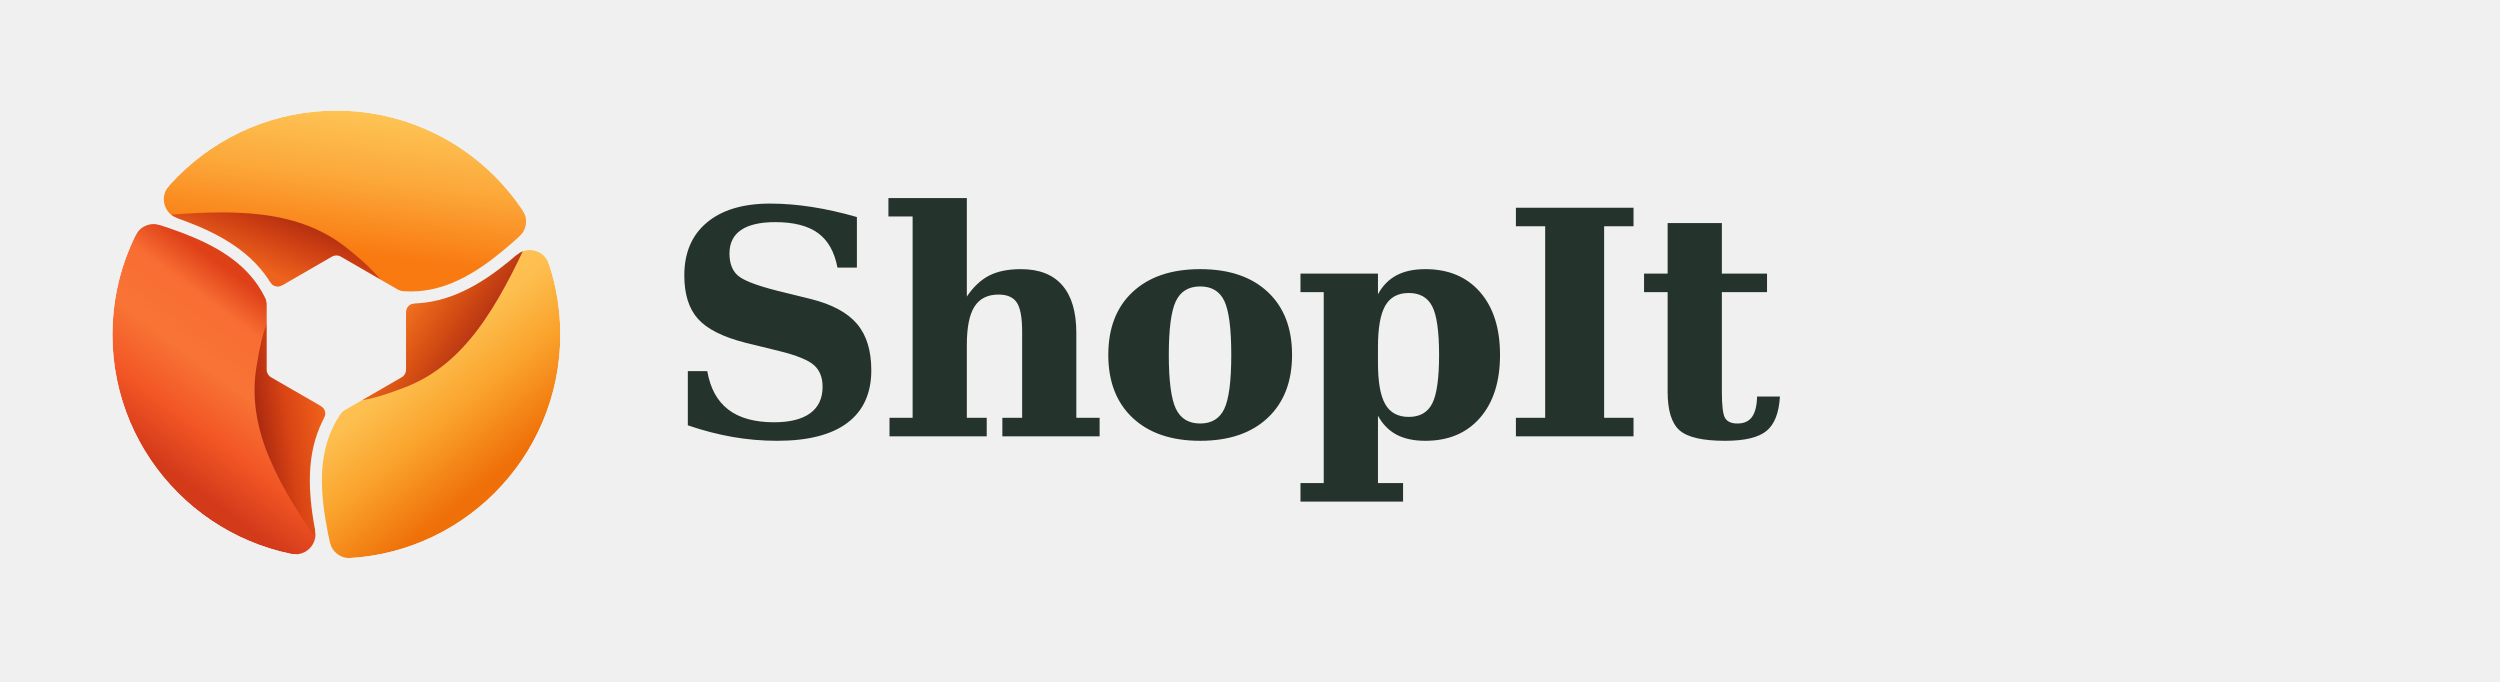
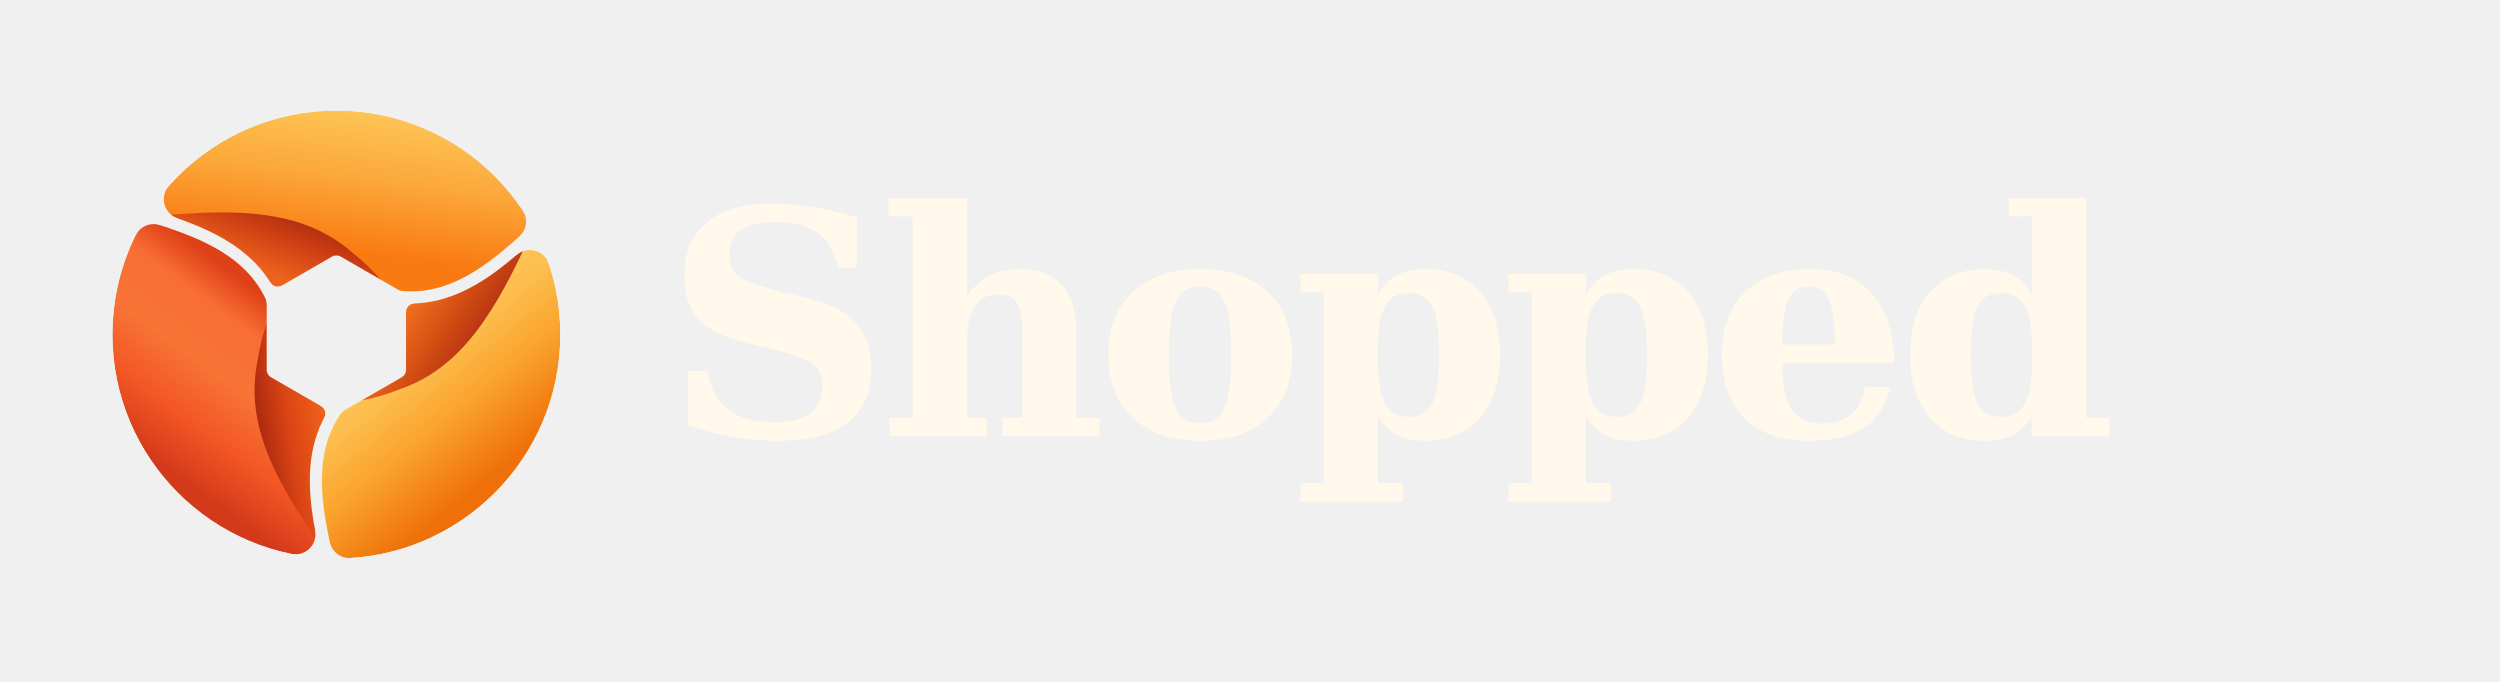
<svg xmlns="http://www.w3.org/2000/svg" width="1100" height="300" viewBox="0 0 1100 300" role="img">
  <g transform="translate(30.0,32.0) scale(2.95)" aria-hidden="true">
    <defs>
      <linearGradient id="paint0_linear_2206_5847" x1="65.43" x2="49.22" y1="58.51" y2="38.67" gradientUnits="userSpaceOnUse">
        <stop stop-color="#EF7008" offset="0" />
        <stop stop-color="#FAA42D" offset=".438" />
        <stop stop-color="#FDBF4F" offset=".774" />
        <stop stop-color="#FEC256" offset="1" />
      </linearGradient>
      <linearGradient id="paint1_linear_2206_5847" x1="61.02" x2="50.26" y1="41.24" y2="34.07" gradientUnits="userSpaceOnUse">
        <stop stop-color="#B12F13" offset="0" />
        <stop stop-color="#D64F13" offset=".486" />
        <stop stop-color="#F47421" offset="1" />
      </linearGradient>
      <linearGradient id="paint2_linear_2206_5847" x1="20.52" x2="37.95" y1="63.39" y2="39.67" gradientUnits="userSpaceOnUse">
        <stop stop-color="#D33A1A" offset="0" />
        <stop stop-color="#F25625" offset=".263" />
        <stop stop-color="#F87435" offset=".542" />
        <stop stop-color="#F86D33" offset=".815" />
        <stop stop-color="#DE4018" offset="1" />
      </linearGradient>
      <linearGradient id="paint3_linear_2206_5847" x1="26.2" x2="38.88" y1="50.79" y2="48.87" gradientUnits="userSpaceOnUse">
        <stop stop-color="#991F0F" offset="0" />
        <stop stop-color="#D94414" offset=".494" />
        <stop stop-color="#F4671B" offset="1" />
      </linearGradient>
      <linearGradient id="paint4_linear_2206_5847" x1="42.25" x2="44.86" y1="26.88" y2="6.346" gradientUnits="userSpaceOnUse">
        <stop stop-color="#F97A11" offset="0" />
        <stop stop-color="#FCA83A" offset=".545" />
        <stop stop-color="#FDC354" offset="1" />
      </linearGradient>
      <linearGradient id="paint5_linear_2206_5847" x1="33.69" x2="37.66" y1="31.29" y2="21.39" gradientUnits="userSpaceOnUse">
        <stop stop-color="#ED621D" offset="0" />
        <stop stop-color="#CE3F13" offset=".523" />
        <stop stop-color="#A4270F" offset="1" />
      </linearGradient>
      <path id="canonical-seam" d="M 47 33 C 58.5 35.9 66.5 26.1 74.121 19.35" />
      <path id="terminal-0" d="M 67.304 24.414 A 3 3 0 0 0 67.79 20.522 L 76.127 14.964 L 74.121 19.35 L 74.121 19.35 L 73.969 19.485 L 73.817 19.621 L 73.665 19.757 L 73.513 19.894 L 73.361 20.032 L 73.208 20.171 L 73.055 20.31 L 72.903 20.45 L 72.75 20.59 L 72.597 20.731 L 72.443 20.873 L 72.29 21.015 L 72.136 21.157 L 71.983 21.3 L 71.829 21.443 L 71.675 21.587 L 71.52 21.731 L 71.366 21.875 L 71.211 22.02 L 71.056 22.165 L 70.901 22.31 L 70.746 22.456 L 70.59 22.602 L 70.434 22.747 L 70.278 22.893 L 70.122 23.04 L 69.966 23.186 L 69.809 23.332 L 69.652 23.478 L 69.495 23.625 L 69.337 23.771 L 69.179 23.917 L 69.021 24.063 L 68.863 24.209 L 68.704 24.355 L 68.546 24.501 L 68.386 24.646 L 68.227 24.792 L 68.067 24.937 L 67.907 25.082 Z" />
      <path id="terminal-1" d="M 66.893 27.175 A 3 3 0 0 1 71.692 28.505 L 81.199 25.342 L 74.121 19.35 L 74.121 19.35 L 73.932 19.518 L 73.742 19.688 L 73.552 19.859 L 73.362 20.03 L 73.172 20.203 L 72.982 20.377 L 72.791 20.552 L 72.6 20.728 L 72.409 20.904 L 72.218 21.081 L 72.026 21.259 L 71.834 21.438 L 71.642 21.617 L 71.45 21.797 L 71.257 21.977 L 71.064 22.158 L 70.87 22.339 L 70.677 22.521 L 70.482 22.702 L 70.288 22.884 L 70.093 23.067 L 69.898 23.249 L 69.702 23.431 L 69.506 23.614 L 69.31 23.796 L 69.113 23.979 L 68.916 24.161 L 68.718 24.343 L 68.52 24.524 L 68.321 24.706 L 68.122 24.887 L 67.923 25.067 L 67.722 25.248 L 67.522 25.427 L 67.321 25.606 L 67.119 25.785 L 66.917 25.963 L 66.714 26.14 L 66.511 26.316 L 66.307 26.491 Z" />
      <path id="junction-0" d="M 49.798 32.566 A 1.3 1.3 0 0 1 49.261 32.397 L 47 33 L 47 33 L 47.07 33.017 L 47.139 33.035 L 47.209 33.051 L 47.278 33.068 L 47.347 33.084 L 47.417 33.1 L 47.486 33.115 L 47.555 33.131 L 47.624 33.146 L 47.693 33.16 L 47.761 33.175 L 47.83 33.189 L 47.899 33.202 L 47.967 33.216 L 48.036 33.229 L 48.104 33.242 L 48.172 33.254 L 48.241 33.267 L 48.309 33.279 L 48.377 33.29 L 48.445 33.302 L 48.512 33.313 L 48.58 33.324 L 48.648 33.334 L 48.716 33.344 L 48.783 33.354 L 48.851 33.364 L 48.918 33.373 L 48.985 33.382 L 49.053 33.391 L 49.12 33.399 L 49.187 33.407 L 49.254 33.415 L 49.321 33.423 L 49.387 33.43 L 49.454 33.437 L 49.521 33.444 L 49.587 33.45 L 49.654 33.457 L 49.72 33.462 Z" />
      <path id="junction-1" d="M 51.651 34.414 A 1.3 1.3 0 0 0 50.392 35.714 L 47 33 L 47 33 L 47.12 33.03 L 47.24 33.059 L 47.36 33.087 L 47.48 33.114 L 47.599 33.14 L 47.718 33.166 L 47.837 33.19 L 47.955 33.214 L 48.074 33.236 L 48.192 33.258 L 48.31 33.279 L 48.427 33.299 L 48.544 33.318 L 48.662 33.336 L 48.778 33.353 L 48.895 33.37 L 49.011 33.385 L 49.127 33.4 L 49.243 33.414 L 49.359 33.427 L 49.474 33.439 L 49.589 33.451 L 49.704 33.461 L 49.819 33.471 L 49.933 33.48 L 50.047 33.488 L 50.161 33.495 L 50.275 33.501 L 50.389 33.507 L 50.502 33.511 L 50.615 33.515 L 50.728 33.518 L 50.84 33.521 L 50.953 33.522 L 51.065 33.523 L 51.176 33.523 L 51.288 33.522 L 51.4 33.52 L 51.511 33.518 L 51.622 33.515 Z" />
      <clipPath id="sector-0">
        <path d="M 40 39.05 L 47 33 C 58.5 35.9 66.5 26.1 74.121 19.35 A 39.4 39.4 0 0 0 5.879 19.35 C 15.535 22.575 28.022 24.604 31.261 36.013 Z" />
      </clipPath>
      <clipPath id="sector-1">
        <path d="M 40 39.05 L 41.739 48.137 C 33.478 56.646 37.965 68.475 40 78.45 A 39.4 39.4 0 0 0 74.121 19.35 C 66.5 26.1 58.5 35.9 47 33 Z" />
      </clipPath>
      <clipPath id="sector-2">
        <path d="M 40 39.05 L 31.261 36.013 C 28.022 24.604 15.535 22.575 5.879 19.35 A 39.4 39.4 0 0 0 40 78.45 C 37.965 68.475 33.478 56.646 41.739 48.137 Z" />
      </clipPath>
      <clipPath id="outer">
        <circle cx="40" cy="39.05" r="33.4" />
      </clipPath>
      <mask id="transparent-cuts" maskUnits="userSpaceOnUse" x="0" y="0" width="80" height="80" style="mask-type:luminance">
        <rect width="80" height="80" fill="white" />
        <path d="M 40.65 27.425 L 49.742 32.675 A 1.3 1.3 0 0 1 50.392 33.801 L 50.392 44.299 A 1.3 1.3 0 0 1 49.742 45.425 L 40.65 50.675 A 1.3 1.3 0 0 1 39.35 50.675 L 30.258 45.425 A 1.3 1.3 0 0 1 29.608 44.299 L 29.608 33.801 A 1.3 1.3 0 0 1 30.258 32.675 L 39.35 27.425 A 1.3 1.3 0 0 1 40.65 27.425 Z" fill="black" />
        <g transform="rotate(0 40 39.05)">
          <use href="#canonical-seam" fill="none" stroke="black" stroke-width="1.8" stroke-linecap="round" />
          <use href="#terminal-0" fill="black" />
          <use href="#junction-0" fill="black" />
          <use href="#terminal-1" fill="black" />
          <use href="#junction-1" fill="black" />
        </g>
        <g transform="rotate(120 40 39.05)">
          <use href="#canonical-seam" fill="none" stroke="black" stroke-width="1.8" stroke-linecap="round" />
          <use href="#terminal-0" fill="black" />
          <use href="#junction-0" fill="black" />
          <use href="#terminal-1" fill="black" />
          <use href="#junction-1" fill="black" />
        </g>
        <g transform="rotate(240 40 39.05)">
          <use href="#canonical-seam" fill="none" stroke="black" stroke-width="1.8" stroke-linecap="round" />
          <use href="#terminal-0" fill="black" />
          <use href="#junction-0" fill="black" />
          <use href="#terminal-1" fill="black" />
          <use href="#junction-1" fill="black" />
        </g>
      </mask>
    </defs>
    <g clip-path="url(#outer)" mask="url(#transparent-cuts)">
      <path d="M 40 39.05 L 47 33 C 58.5 35.9 66.5 26.1 74.121 19.35 A 39.4 39.4 0 0 0 5.879 19.35 C 15.535 22.575 28.022 24.604 31.261 36.013 Z" fill="url(#paint4_linear_2206_5847)" />
      <path d="M -12 90 L -12 38 L 12.534 21.418 C 24.5 20.3 34.5 20.2 42 26.5 C 46.1 29.8 48.1 32.25 47 33 C 58.5 35.9 66.5 26.1 74.121 19.35 L 92 90 Z" clip-path="url(#sector-0)" fill="url(#paint5_linear_2206_5847)" />
      <path d="M 40 39.05 L 41.739 48.137 C 33.478 56.646 37.965 68.475 40 78.45 A 39.4 39.4 0 0 0 74.121 19.35 C 66.5 26.1 58.5 35.9 47 33 Z" fill="url(#paint0_linear_2206_5847)" />
      <path d="M 21.876 -31.458 L 66.909 -5.458 L 69.003 24.08 C 63.988 35.002 59.075 43.712 49.869 47.057 C 44.961 48.958 41.839 49.465 41.739 48.137 C 33.478 56.646 37.965 68.475 40 78.45 L -30.124 58.608 Z" clip-path="url(#sector-1)" fill="url(#paint1_linear_2206_5847)" />
      <path d="M 40 39.05 L 31.261 36.013 C 28.022 24.604 15.535 22.575 5.879 19.35 A 39.4 39.4 0 0 0 40 78.45 C 37.965 68.475 33.478 56.646 41.739 48.137 Z" fill="url(#paint2_linear_2206_5847)" />
      <path d="M 110.124 58.608 L 65.091 84.608 L 38.463 71.652 C 31.512 61.848 26.425 53.238 28.131 43.593 C 28.939 38.392 30.061 35.435 31.261 36.013 C 28.022 24.604 15.535 22.575 5.879 19.35 L 58.124 -31.458 Z" clip-path="url(#sector-2)" fill="url(#paint3_linear_2206_5847)" />
    </g>
  </g>
-   <text x="292" y="192" font-family="DejaVu Serif, Georgia, serif" font-weight="700" font-size="138" letter-spacing="-5" fill="#24342D">ShopIt</text>
+   <text x="292" y="192" font-family="DejaVu Serif, Georgia, serif" font-weight="700" font-size="138" letter-spacing="-5" fill="#FFF8EB">Shopped</text>
</svg>
